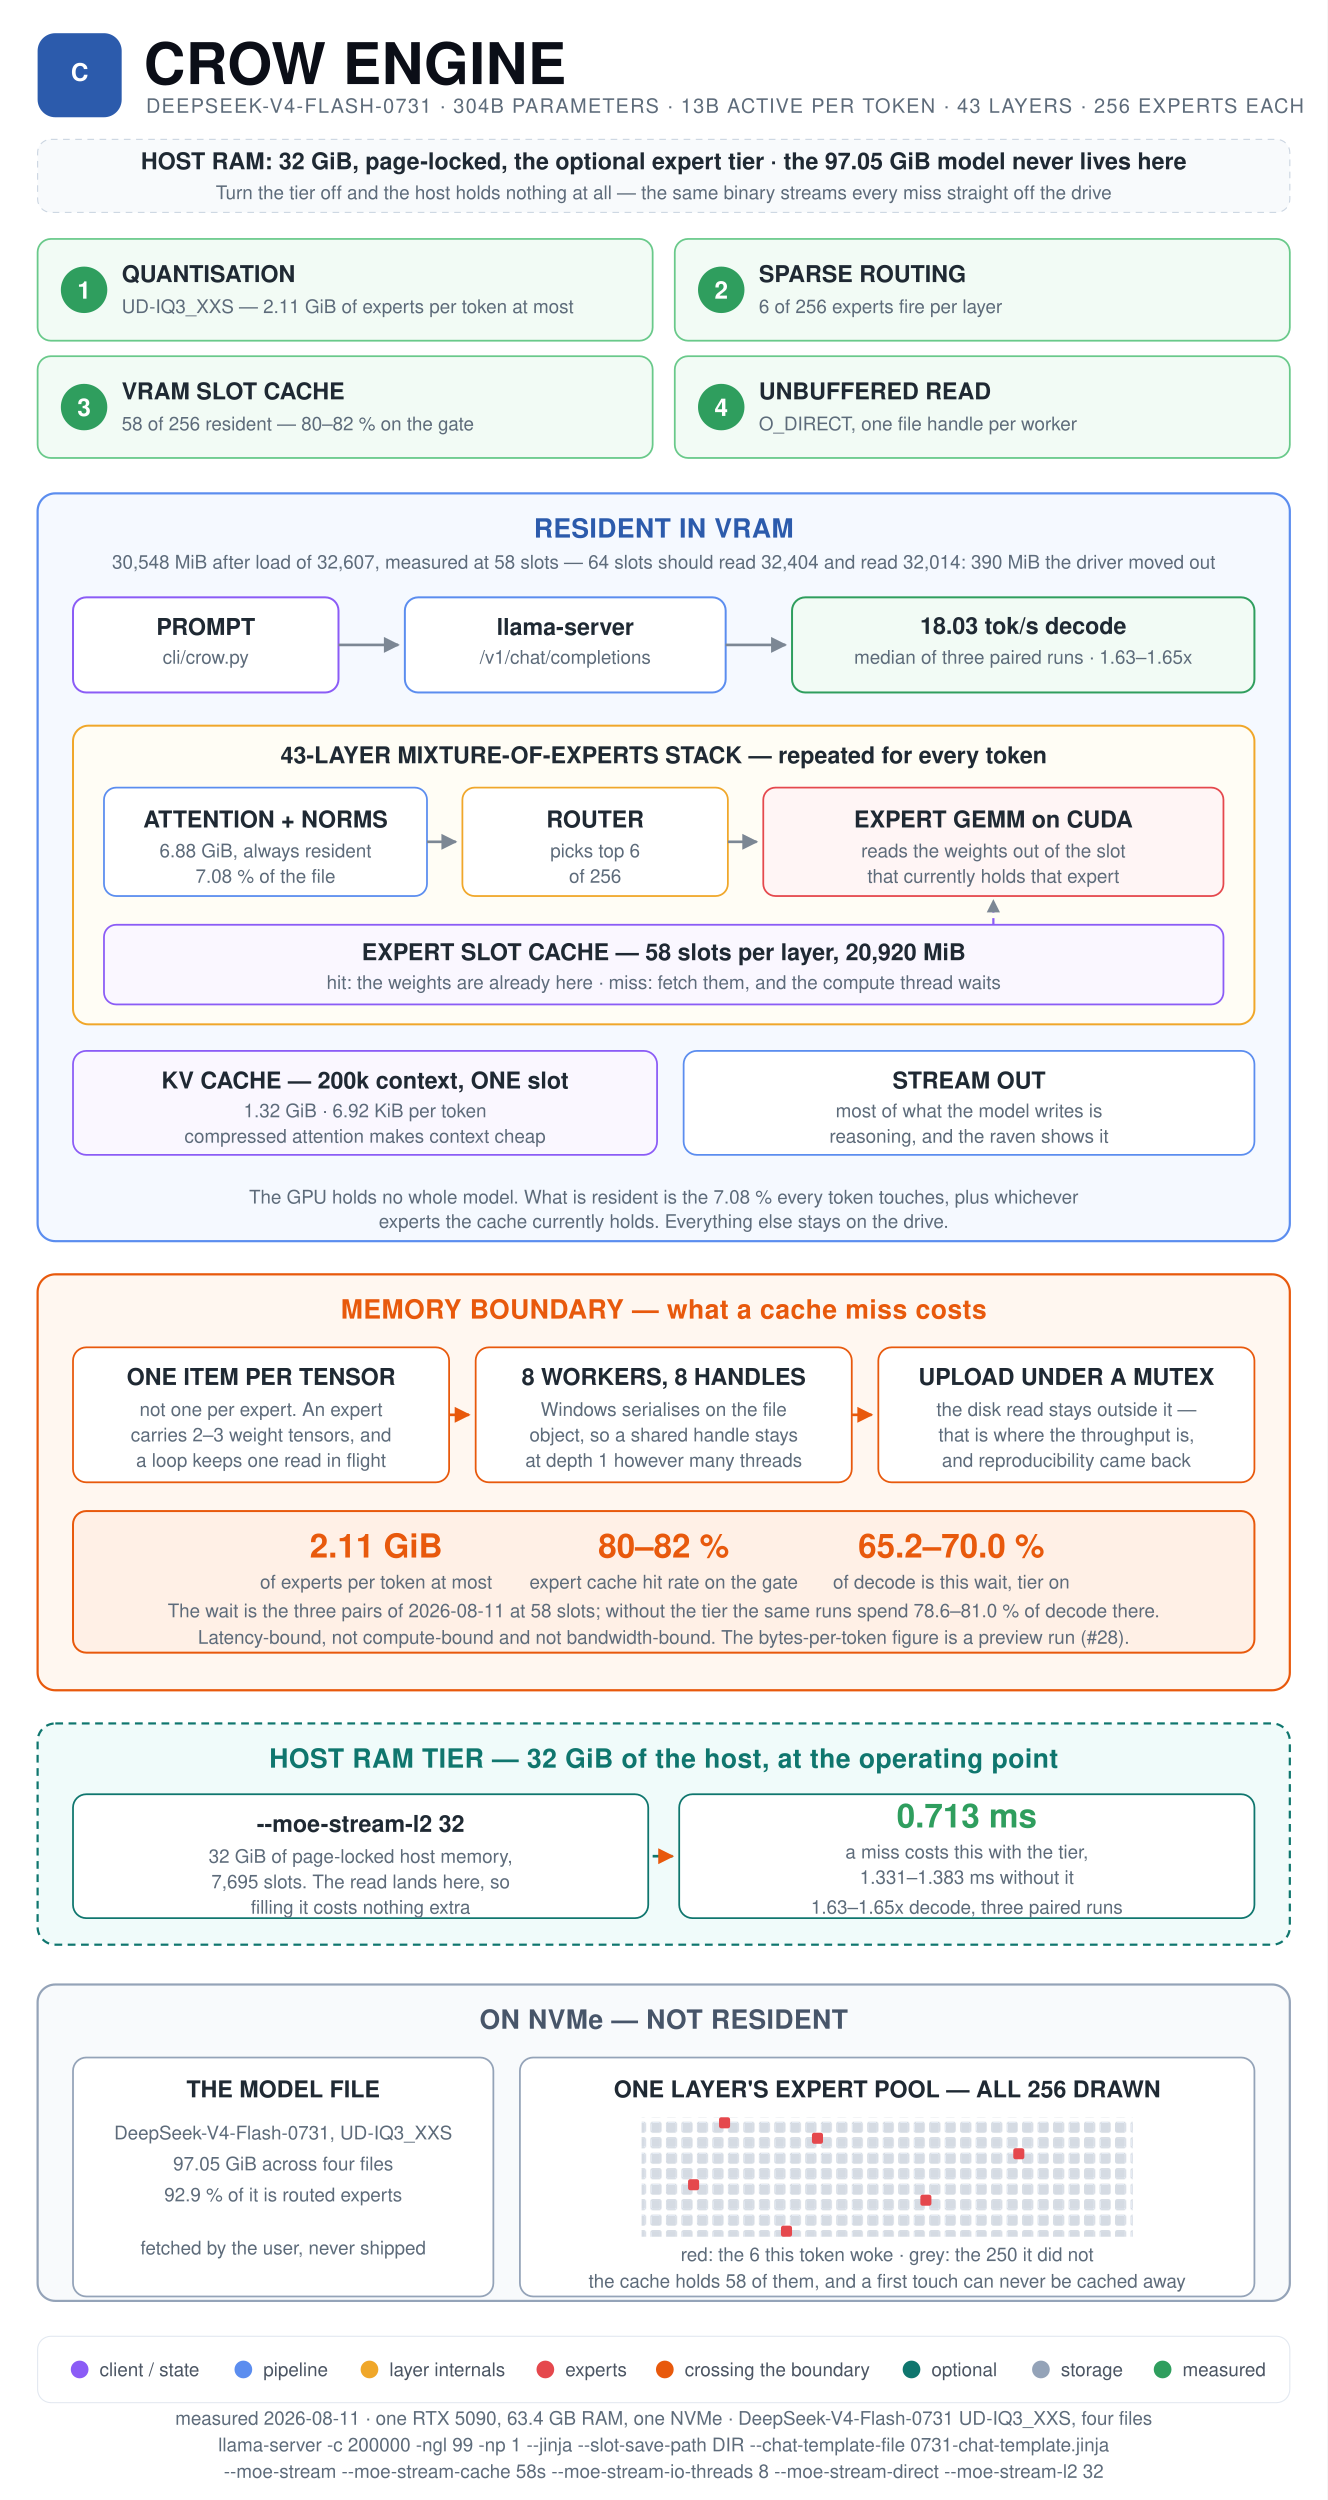
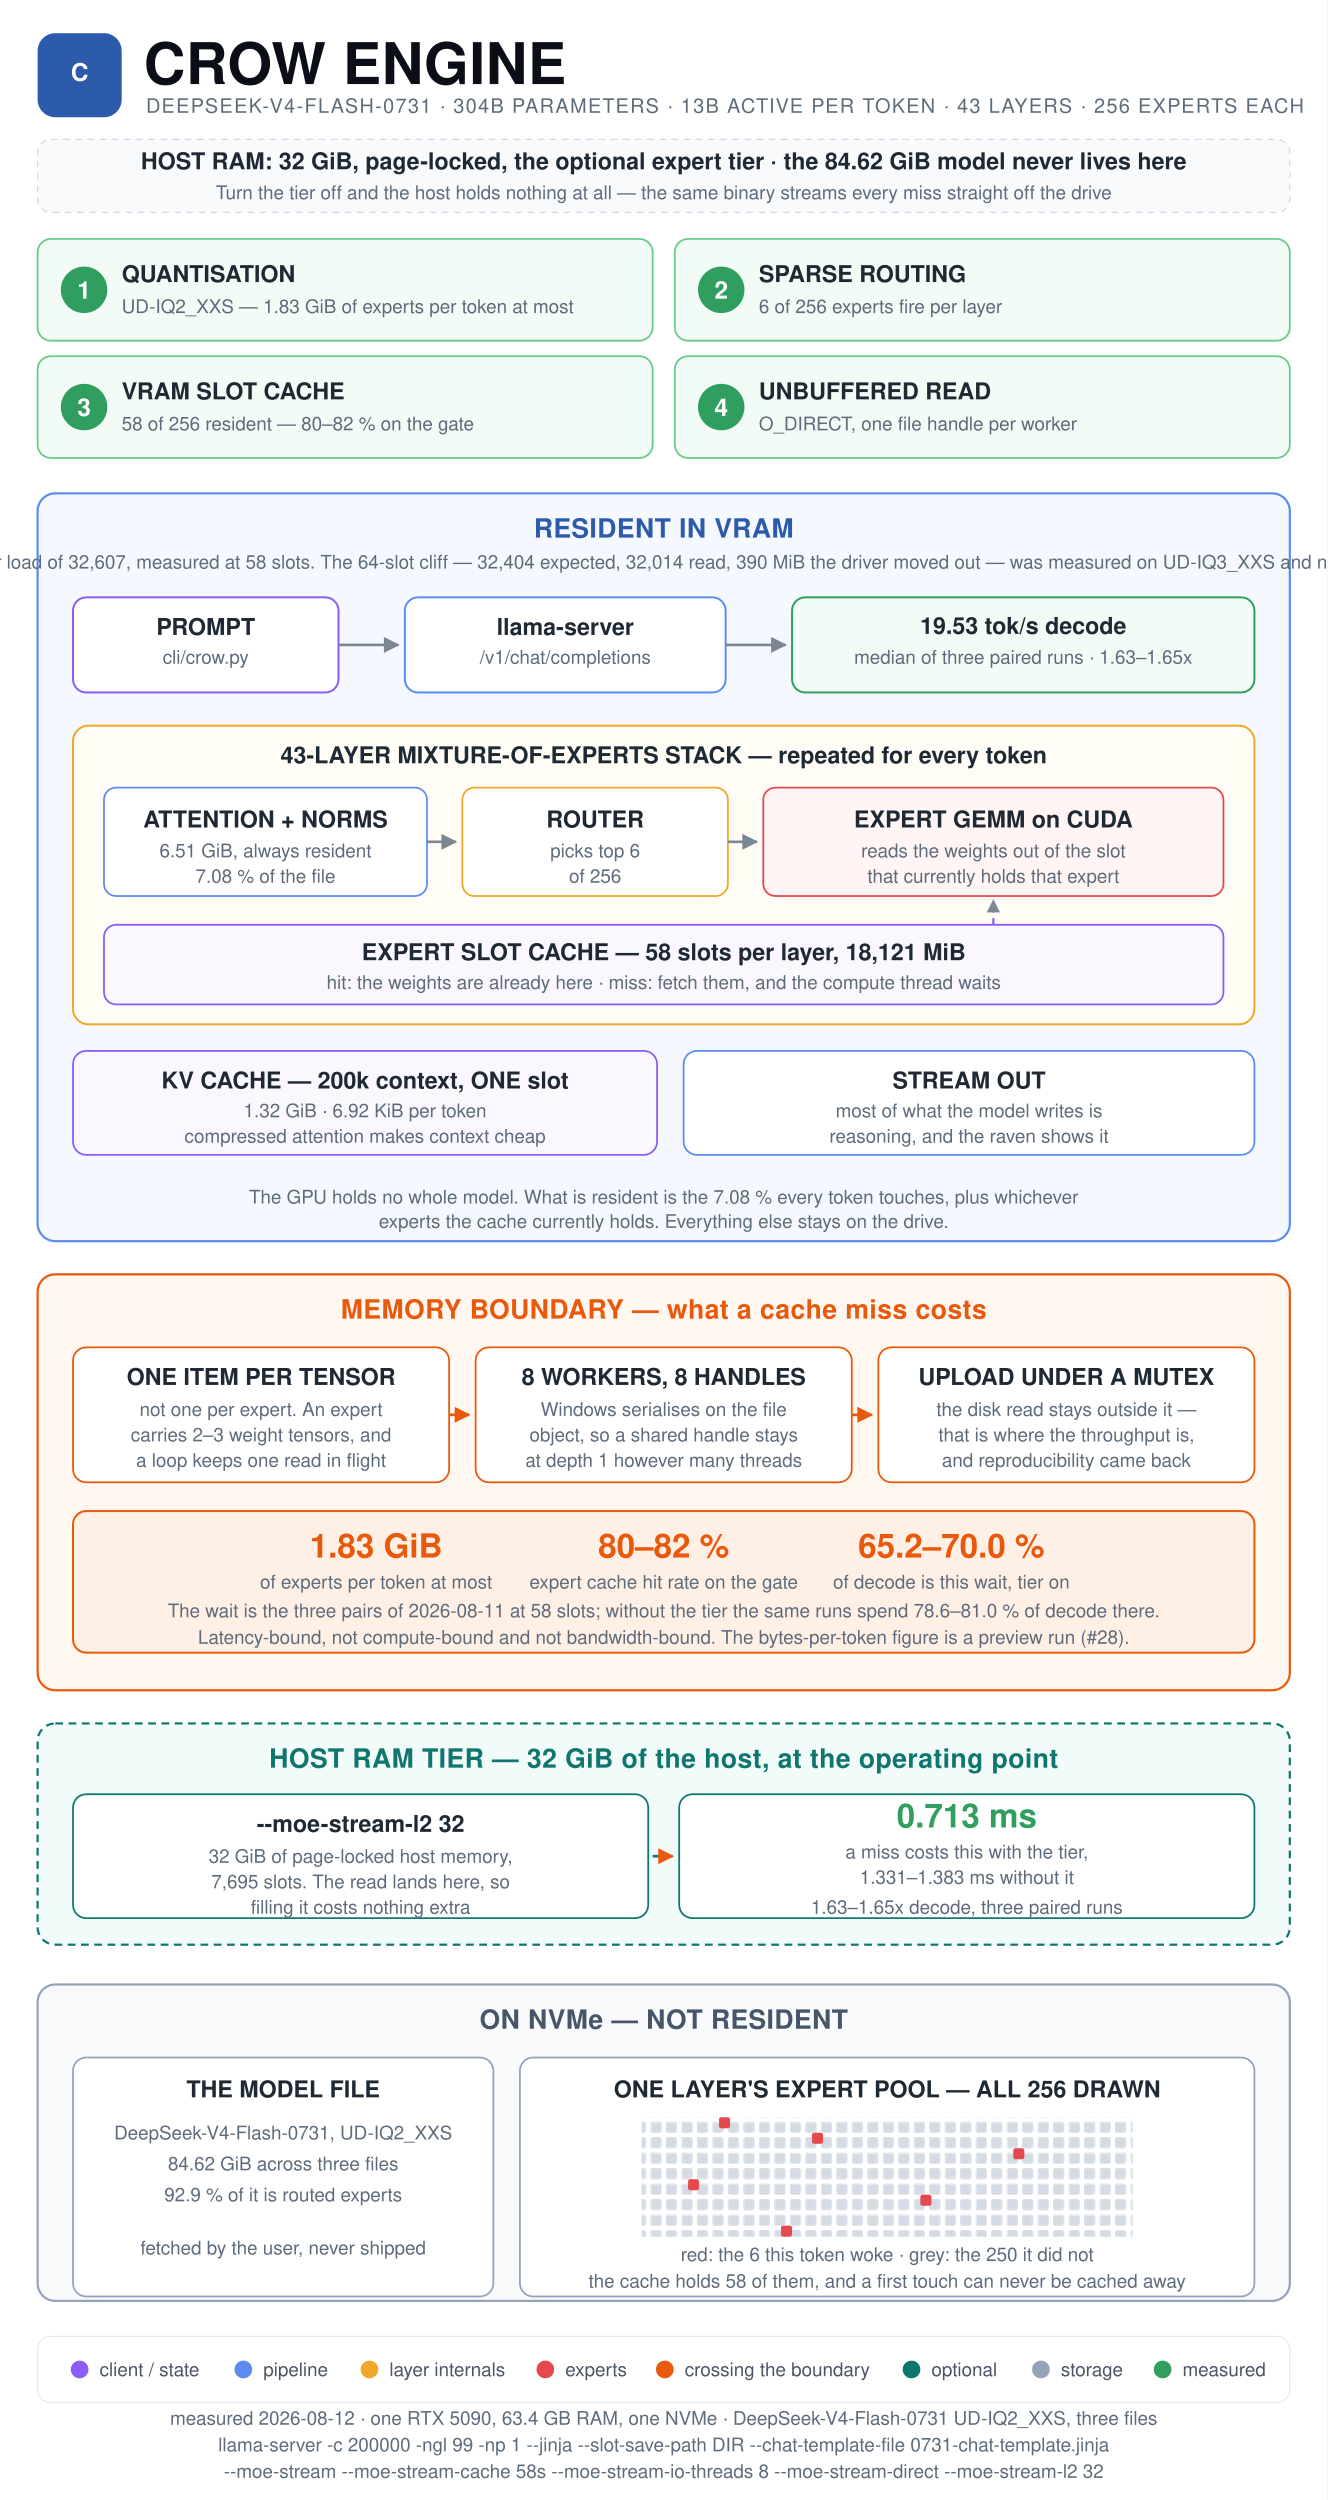
<svg xmlns="http://www.w3.org/2000/svg" viewBox="0 0 1200 2260" width="1200" height="2260" font-family="Segoe UI, Helvetica, Arial, sans-serif">
  <defs>
    <style>
      .t    { font-size:21px; fill:#1f2933; }
      .tb   { font-size:21px; fill:#1f2933; font-weight:600; }
      .sub  { font-size:17px; fill:#5d6b7a; }
      .zh   { font-size:24px; font-weight:700; letter-spacing:.4px; }
      .num  { font-size:22px; font-weight:700; fill:#ffffff; }
      .big  { font-size:52px; font-weight:800; fill:#0b0e17; letter-spacing:.5px; }
      .tag  { font-size:18px; fill:#5d6b7a; letter-spacing:1.2px; }
      .lg   { font-size:17px; fill:#4b5563; }
      .huge { font-size:30px; font-weight:800; }
    </style>
    <marker id="a" viewBox="0 0 10 10" refX="9" refY="5" markerWidth="6" markerHeight="6" orient="auto-start-reverse">
      <path d="M0,0 L10,5 L0,10 z" fill="#7c8794" />
    </marker>
    <marker id="ao" viewBox="0 0 10 10" refX="9" refY="5" markerWidth="6" markerHeight="6" orient="auto-start-reverse">
      <path d="M0,0 L10,5 L0,10 z" fill="#e8590c" />
    </marker>
    <pattern id="pool" x="0" y="0" width="14" height="14" patternUnits="userSpaceOnUse">
      <rect x="0" y="0" width="10" height="10" rx="2" fill="#d5dbe3" />
    </pattern>
  </defs>
  <rect width="1200" height="2260" fill="#ffffff" />
  <rect x="34" y="30" width="76" height="76" rx="16" fill="#2c5bac" />
  <text x="72" y="68" text-anchor="middle" dominant-baseline="central" class="num" font-size="42">C</text>
  <text x="130" y="76" class="big">CROW ENGINE</text>
  <text x="132" y="102" class="tag">DEEPSEEK-V4-FLASH-0731 · 304B PARAMETERS · 13B ACTIVE PER TOKEN · 43 LAYERS · 256 EXPERTS EACH</text>
  <rect x="34" y="126" width="1132" height="66" rx="12" fill="#f8fafc" stroke="#cbd5e1" stroke-dasharray="6 5" />
-   <text x="600" y="153" text-anchor="middle" class="tb" fill="#475569">HOST RAM: 32 GiB, page-locked, the optional expert tier · the 97.05 GiB model never lives here</text>
+   <text x="600" y="153" text-anchor="middle" class="tb" fill="#475569">HOST RAM: 32 GiB, page-locked, the optional expert tier · the 84.62 GiB model never lives here</text>
  <text x="600" y="180" text-anchor="middle" class="sub">Turn the tier off and the host holds nothing at all — the same binary streams every miss straight off the drive</text>
  <g>
    <rect x="34" y="216" width="556" height="92" rx="12" fill="#f2fbf5" stroke="#69c98a" stroke-width="1.6" />
    <circle cx="76" cy="262" r="21" fill="#2f9e5e" />
    <text x="76" y="270" text-anchor="middle" class="num">1</text>
    <text x="110" y="255" class="tb">QUANTISATION</text>
-     <text x="110" y="283" class="sub">UD-IQ3_XXS — 2.11 GiB of experts per token at most</text>
+     <text x="110" y="283" class="sub">UD-IQ2_XXS — 1.83 GiB of experts per token at most</text>
    <rect x="610" y="216" width="556" height="92" rx="12" fill="#f2fbf5" stroke="#69c98a" stroke-width="1.6" />
    <circle cx="652" cy="262" r="21" fill="#2f9e5e" />
    <text x="652" y="270" text-anchor="middle" class="num">2</text>
    <text x="686" y="255" class="tb">SPARSE ROUTING</text>
    <text x="686" y="283" class="sub">6 of 256 experts fire per layer</text>
    <rect x="34" y="322" width="556" height="92" rx="12" fill="#f2fbf5" stroke="#69c98a" stroke-width="1.6" />
    <circle cx="76" cy="368" r="21" fill="#2f9e5e" />
    <text x="76" y="376" text-anchor="middle" class="num">3</text>
    <text x="110" y="361" class="tb">VRAM SLOT CACHE</text>
    <text x="110" y="389" class="sub">58 of 256 resident — 80–82 % on the gate</text>
    <rect x="610" y="322" width="556" height="92" rx="12" fill="#f2fbf5" stroke="#69c98a" stroke-width="1.6" />
    <circle cx="652" cy="368" r="21" fill="#2f9e5e" />
    <text x="652" y="376" text-anchor="middle" class="num">4</text>
    <text x="686" y="361" class="tb">UNBUFFERED READ</text>
    <text x="686" y="389" class="sub">O_DIRECT, one file handle per worker</text>
  </g>
  <rect x="34" y="446" width="1132" height="676" rx="16" fill="#f5f9ff" stroke="#5b8def" stroke-width="2" />
  <text x="600" y="486" text-anchor="middle" class="zh" fill="#2c5bac">RESIDENT IN VRAM</text>
-   <text x="600" y="514" text-anchor="middle" class="sub">30,548 MiB after load of 32,607, measured at 58 slots — 64 slots should read 32,404 and read 32,014: 390 MiB the driver moved out</text>
+   <text x="600" y="514" text-anchor="middle" class="sub">27,994 MiB after load of 32,607, measured at 58 slots. The 64-slot cliff — 32,404 expected, 32,014 read, 390 MiB the driver moved out — was measured on UD-IQ3_XXS and not repeated here</text>
  <rect x="66" y="540" width="240" height="86" rx="12" fill="#ffffff" stroke="#8b5cf6" stroke-width="1.8" />
  <text x="186" y="574" text-anchor="middle" class="tb">PROMPT</text>
  <text x="186" y="600" text-anchor="middle" class="sub">cli/crow.py</text>
  <rect x="366" y="540" width="290" height="86" rx="12" fill="#ffffff" stroke="#5b8def" stroke-width="1.8" />
  <text x="511" y="574" text-anchor="middle" class="tb">llama-server</text>
  <text x="511" y="600" text-anchor="middle" class="sub">/v1/chat/completions</text>
  <rect x="716" y="540" width="418" height="86" rx="12" fill="#f2fbf5" stroke="#2f9e5e" stroke-width="1.8" />
-   <text x="925" y="573" text-anchor="middle" class="tb" fill="#2f9e5e">18.03 tok/s decode</text>
+   <text x="925" y="573" text-anchor="middle" class="tb" fill="#2f9e5e">19.53 tok/s decode</text>
  <text x="925" y="600" text-anchor="middle" class="sub">median of three paired runs · 1.63–1.65x</text>
  <g stroke="#7c8794" stroke-width="2.4" fill="none" marker-end="url(#a)">
    <path d="M306,583 L360,583" />
    <path d="M656,583 L710,583" />
  </g>
  <rect x="66" y="656" width="1068" height="270" rx="14" fill="#fffdf5" stroke="#f0a72a" stroke-width="1.8" />
  <text x="600" y="690" text-anchor="middle" class="tb" fill="#b8770a">43-LAYER MIXTURE-OF-EXPERTS STACK — repeated for every token</text>
  <rect x="94" y="712" width="292" height="98" rx="11" fill="#ffffff" stroke="#5b8def" stroke-width="1.6" />
  <text x="240" y="748" text-anchor="middle" class="tb">ATTENTION + NORMS</text>
-   <text x="240" y="775" text-anchor="middle" class="sub">6.88 GiB, always resident</text>
+   <text x="240" y="775" text-anchor="middle" class="sub">6.51 GiB, always resident</text>
  <text x="240" y="798" text-anchor="middle" class="sub">7.08 % of the file</text>
  <rect x="418" y="712" width="240" height="98" rx="11" fill="#ffffff" stroke="#f0a72a" stroke-width="1.6" />
  <text x="538" y="748" text-anchor="middle" class="tb">ROUTER</text>
  <text x="538" y="775" text-anchor="middle" class="sub">picks top 6</text>
  <text x="538" y="798" text-anchor="middle" class="sub">of 256</text>
  <rect x="690" y="712" width="416" height="98" rx="11" fill="#fff5f5" stroke="#e5484d" stroke-width="1.6" />
  <text x="898" y="748" text-anchor="middle" class="tb">EXPERT GEMM on CUDA</text>
  <text x="898" y="775" text-anchor="middle" class="sub">reads the weights out of the slot</text>
  <text x="898" y="798" text-anchor="middle" class="sub">that currently holds that expert</text>
  <rect x="94" y="836" width="1012" height="72" rx="11" fill="#faf7ff" stroke="#8b5cf6" stroke-width="1.6" />
-   <text x="600" y="868" text-anchor="middle" class="tb">EXPERT SLOT CACHE — 58 slots per layer, 20,920 MiB</text>
+   <text x="600" y="868" text-anchor="middle" class="tb">EXPERT SLOT CACHE — 58 slots per layer, 18,121 MiB</text>
  <text x="600" y="894" text-anchor="middle" class="sub">hit: the weights are already here · miss: fetch them, and the compute thread waits</text>
  <g stroke="#7c8794" stroke-width="2.4" fill="none" marker-end="url(#a)">
    <path d="M386,761 L412,761" />
    <path d="M658,761 L684,761" />
  </g>
  <g stroke="#8b5cf6" stroke-width="2" fill="none" stroke-dasharray="6 5" marker-end="url(#a)">
    <path d="M898,836 L898,814" />
  </g>
  <rect x="66" y="950" width="528" height="94" rx="12" fill="#faf7ff" stroke="#8b5cf6" stroke-width="1.6" />
  <text x="330" y="984" text-anchor="middle" class="tb">KV CACHE — 200k context, ONE slot</text>
  <text x="330" y="1010" text-anchor="middle" class="sub">1.32 GiB · 6.92 KiB per token</text>
  <text x="330" y="1033" text-anchor="middle" class="sub">compressed attention makes context cheap</text>
  <rect x="618" y="950" width="516" height="94" rx="12" fill="#ffffff" stroke="#5b8def" stroke-width="1.6" />
  <text x="876" y="984" text-anchor="middle" class="tb">STREAM OUT</text>
  <text x="876" y="1010" text-anchor="middle" class="sub">most of what the model writes is</text>
  <text x="876" y="1033" text-anchor="middle" class="sub">reasoning, and the raven shows it</text>
  <text x="600" y="1088" text-anchor="middle" class="sub">The GPU holds no whole model. What is resident is the 7.08 % every token touches, plus whichever</text>
  <text x="600" y="1110" text-anchor="middle" class="sub">experts the cache currently holds. Everything else stays on the drive.</text>
  <rect x="34" y="1152" width="1132" height="376" rx="16" fill="#fff7f0" stroke="#e8590c" stroke-width="2" />
  <text x="600" y="1192" text-anchor="middle" class="zh" fill="#e8590c">MEMORY BOUNDARY — what a cache miss costs</text>
  <rect x="66" y="1218" width="340" height="122" rx="12" fill="#ffffff" stroke="#e8590c" stroke-width="1.6" />
  <text x="236" y="1252" text-anchor="middle" class="tb">ONE ITEM PER TENSOR</text>
  <text x="236" y="1280" text-anchor="middle" class="sub">not one per expert. An expert</text>
  <text x="236" y="1303" text-anchor="middle" class="sub">carries 2–3 weight tensors, and</text>
  <text x="236" y="1326" text-anchor="middle" class="sub">a loop keeps one read in flight</text>
  <rect x="430" y="1218" width="340" height="122" rx="12" fill="#ffffff" stroke="#e8590c" stroke-width="1.6" />
  <text x="600" y="1252" text-anchor="middle" class="tb">8 WORKERS, 8 HANDLES</text>
  <text x="600" y="1280" text-anchor="middle" class="sub">Windows serialises on the file</text>
  <text x="600" y="1303" text-anchor="middle" class="sub">object, so a shared handle stays</text>
  <text x="600" y="1326" text-anchor="middle" class="sub">at depth 1 however many threads</text>
  <rect x="794" y="1218" width="340" height="122" rx="12" fill="#ffffff" stroke="#e8590c" stroke-width="1.6" />
  <text x="964" y="1252" text-anchor="middle" class="tb">UPLOAD UNDER A MUTEX</text>
  <text x="964" y="1280" text-anchor="middle" class="sub">the disk read stays outside it —</text>
  <text x="964" y="1303" text-anchor="middle" class="sub">that is where the throughput is,</text>
  <text x="964" y="1326" text-anchor="middle" class="sub">and reproducibility came back</text>
  <g stroke="#e8590c" stroke-width="2.4" fill="none" marker-end="url(#ao)">
    <path d="M406,1279 L424,1279" />
    <path d="M770,1279 L788,1279" />
  </g>
  <rect x="66" y="1366" width="1068" height="128" rx="12" fill="#fff0e6" stroke="#e8590c" stroke-width="1.8" />
-   <text x="340" y="1408" text-anchor="middle" class="huge" fill="#e8590c">2.11 GiB</text>
+   <text x="340" y="1408" text-anchor="middle" class="huge" fill="#e8590c">1.83 GiB</text>
  <text x="340" y="1436" text-anchor="middle" class="sub">of experts per token at most</text>
  <text x="600" y="1408" text-anchor="middle" class="huge" fill="#e8590c">80–82 %</text>
  <text x="600" y="1436" text-anchor="middle" class="sub">expert cache hit rate on the gate</text>
  <text x="860" y="1408" text-anchor="middle" class="huge" fill="#e8590c">65.2–70.0 %</text>
  <text x="860" y="1436" text-anchor="middle" class="sub">of decode is this wait, tier on</text>
  <text x="600" y="1462" text-anchor="middle" class="sub">The wait is the three pairs of 2026-08-11 at 58 slots; without the tier the same runs spend 78.6–81.0 % of decode there.</text>
  <text x="600" y="1486" text-anchor="middle" class="sub">Latency-bound, not compute-bound and not bandwidth-bound. The bytes-per-token figure is a preview run (#28).</text>
  <rect x="34" y="1558" width="1132" height="200" rx="16" fill="#f0fbfa" stroke="#0f766e" stroke-width="2" stroke-dasharray="7 5" />
  <text x="600" y="1598" text-anchor="middle" class="zh" fill="#0f766e">HOST RAM TIER — 32 GiB of the host, at the operating point</text>
  <rect x="66" y="1622" width="520" height="112" rx="12" fill="#ffffff" stroke="#0f766e" stroke-width="1.6" />
  <text x="326" y="1656" text-anchor="middle" class="tb">--moe-stream-l2 32</text>
  <text x="326" y="1684" text-anchor="middle" class="sub">32 GiB of page-locked host memory,</text>
  <text x="326" y="1707" text-anchor="middle" class="sub">7,695 slots. The read lands here, so</text>
  <text x="326" y="1730" text-anchor="middle" class="sub">filling it costs nothing extra</text>
  <rect x="614" y="1622" width="520" height="112" rx="12" fill="#ffffff" stroke="#0f766e" stroke-width="1.6" />
  <text x="874" y="1652" text-anchor="middle" class="huge" fill="#2f9e5e">0.713 ms</text>
  <text x="874" y="1680" text-anchor="middle" class="sub">a miss costs this with the tier,</text>
  <text x="874" y="1703" text-anchor="middle" class="sub">1.331–1.383 ms without it</text>
  <text x="874" y="1730" text-anchor="middle" class="sub" fill="#2f9e5e">1.63–1.65x decode, three paired runs</text>
  <g stroke="#0f766e" stroke-width="2.4" fill="none" marker-end="url(#ao)">
    <path d="M590,1678 L608,1678" />
  </g>
  <rect x="34" y="1794" width="1132" height="286" rx="16" fill="#f8fafc" stroke="#94a3b8" stroke-width="2" />
  <text x="600" y="1834" text-anchor="middle" class="zh" fill="#475569">ON NVMe — NOT RESIDENT</text>
  <rect x="66" y="1860" width="380" height="216" rx="12" fill="#ffffff" stroke="#94a3b8" stroke-width="1.6" />
  <text x="256" y="1896" text-anchor="middle" class="tb">THE MODEL FILE</text>
-   <text x="256" y="1934" text-anchor="middle" class="sub">DeepSeek-V4-Flash-0731, UD-IQ3_XXS</text>
-   <text x="256" y="1962" text-anchor="middle" class="sub">97.05 GiB across four files</text>
+   <text x="256" y="1934" text-anchor="middle" class="sub">DeepSeek-V4-Flash-0731, UD-IQ2_XXS</text>
+   <text x="256" y="1962" text-anchor="middle" class="sub">84.62 GiB across three files</text>
  <text x="256" y="1990" text-anchor="middle" class="sub">92.9 % of it is routed experts</text>
  <text x="256" y="2038" text-anchor="middle" class="sub" fill="#94a3b8">fetched by the user, never shipped</text>
  <rect x="470" y="1860" width="664" height="216" rx="12" fill="#ffffff" stroke="#94a3b8" stroke-width="1.6" />
  <text x="802" y="1896" text-anchor="middle" class="tb">ONE LAYER'S EXPERT POOL — ALL 256 DRAWN</text>
  <rect x="580" y="1914" width="444" height="108" fill="url(#pool)" />
  <g fill="#e5484d">
    <rect x="650" y="1914" width="10" height="10" rx="2" />
    <rect x="734" y="1928" width="10" height="10" rx="2" />
    <rect x="916" y="1942" width="10" height="10" rx="2" />
    <rect x="622" y="1970" width="10" height="10" rx="2" />
    <rect x="832" y="1984" width="10" height="10" rx="2" />
    <rect x="706" y="2012" width="10" height="10" rx="2" />
  </g>
  <text x="802" y="2044" text-anchor="middle" class="sub">red: the 6 this token woke · grey: the 250 it did not</text>
  <text x="802" y="2068" text-anchor="middle" class="sub">the cache holds 58 of them, and a first touch can never be cached away</text>
  <rect x="34" y="2112" width="1132" height="60" rx="12" fill="#ffffff" stroke="#e2e8f0" />
  <g class="lg">
    <circle cx="72" cy="2142" r="8" fill="#8b5cf6" />
    <text x="90" y="2148">client / state</text>
    <circle cx="220" cy="2142" r="8" fill="#5b8def" />
    <text x="238" y="2148">pipeline</text>
    <circle cx="334" cy="2142" r="8" fill="#f0a72a" />
    <text x="352" y="2148">layer internals</text>
    <circle cx="493" cy="2142" r="8" fill="#e5484d" />
    <text x="511" y="2148">experts</text>
    <circle cx="601" cy="2142" r="8" fill="#e8590c" />
    <text x="619" y="2148">crossing the boundary</text>
    <circle cx="824" cy="2142" r="8" fill="#0f766e" />
    <text x="842" y="2148">optional</text>
    <circle cx="941" cy="2142" r="8" fill="#94a3b8" />
    <text x="959" y="2148">storage</text>
    <circle cx="1051" cy="2142" r="8" fill="#2f9e5e" />
    <text x="1069" y="2148">measured</text>
  </g>
-   <text x="600" y="2192" text-anchor="middle" class="sub" fill="#94a3b8">measured 2026-08-11 · one RTX 5090, 63.4 GB RAM, one NVMe · DeepSeek-V4-Flash-0731 UD-IQ3_XXS, four files</text>
+   <text x="600" y="2192" text-anchor="middle" class="sub" fill="#94a3b8">measured 2026-08-12 · one RTX 5090, 63.4 GB RAM, one NVMe · DeepSeek-V4-Flash-0731 UD-IQ2_XXS, three files</text>
  <text x="600" y="2216" text-anchor="middle" class="sub" fill="#94a3b8">llama-server -c 200000 -ngl 99 -np 1 --jinja --slot-save-path DIR --chat-template-file 0731-chat-template.jinja</text>
  <text x="600" y="2240" text-anchor="middle" class="sub" fill="#94a3b8">--moe-stream --moe-stream-cache 58s --moe-stream-io-threads 8 --moe-stream-direct --moe-stream-l2 32</text>
</svg>
